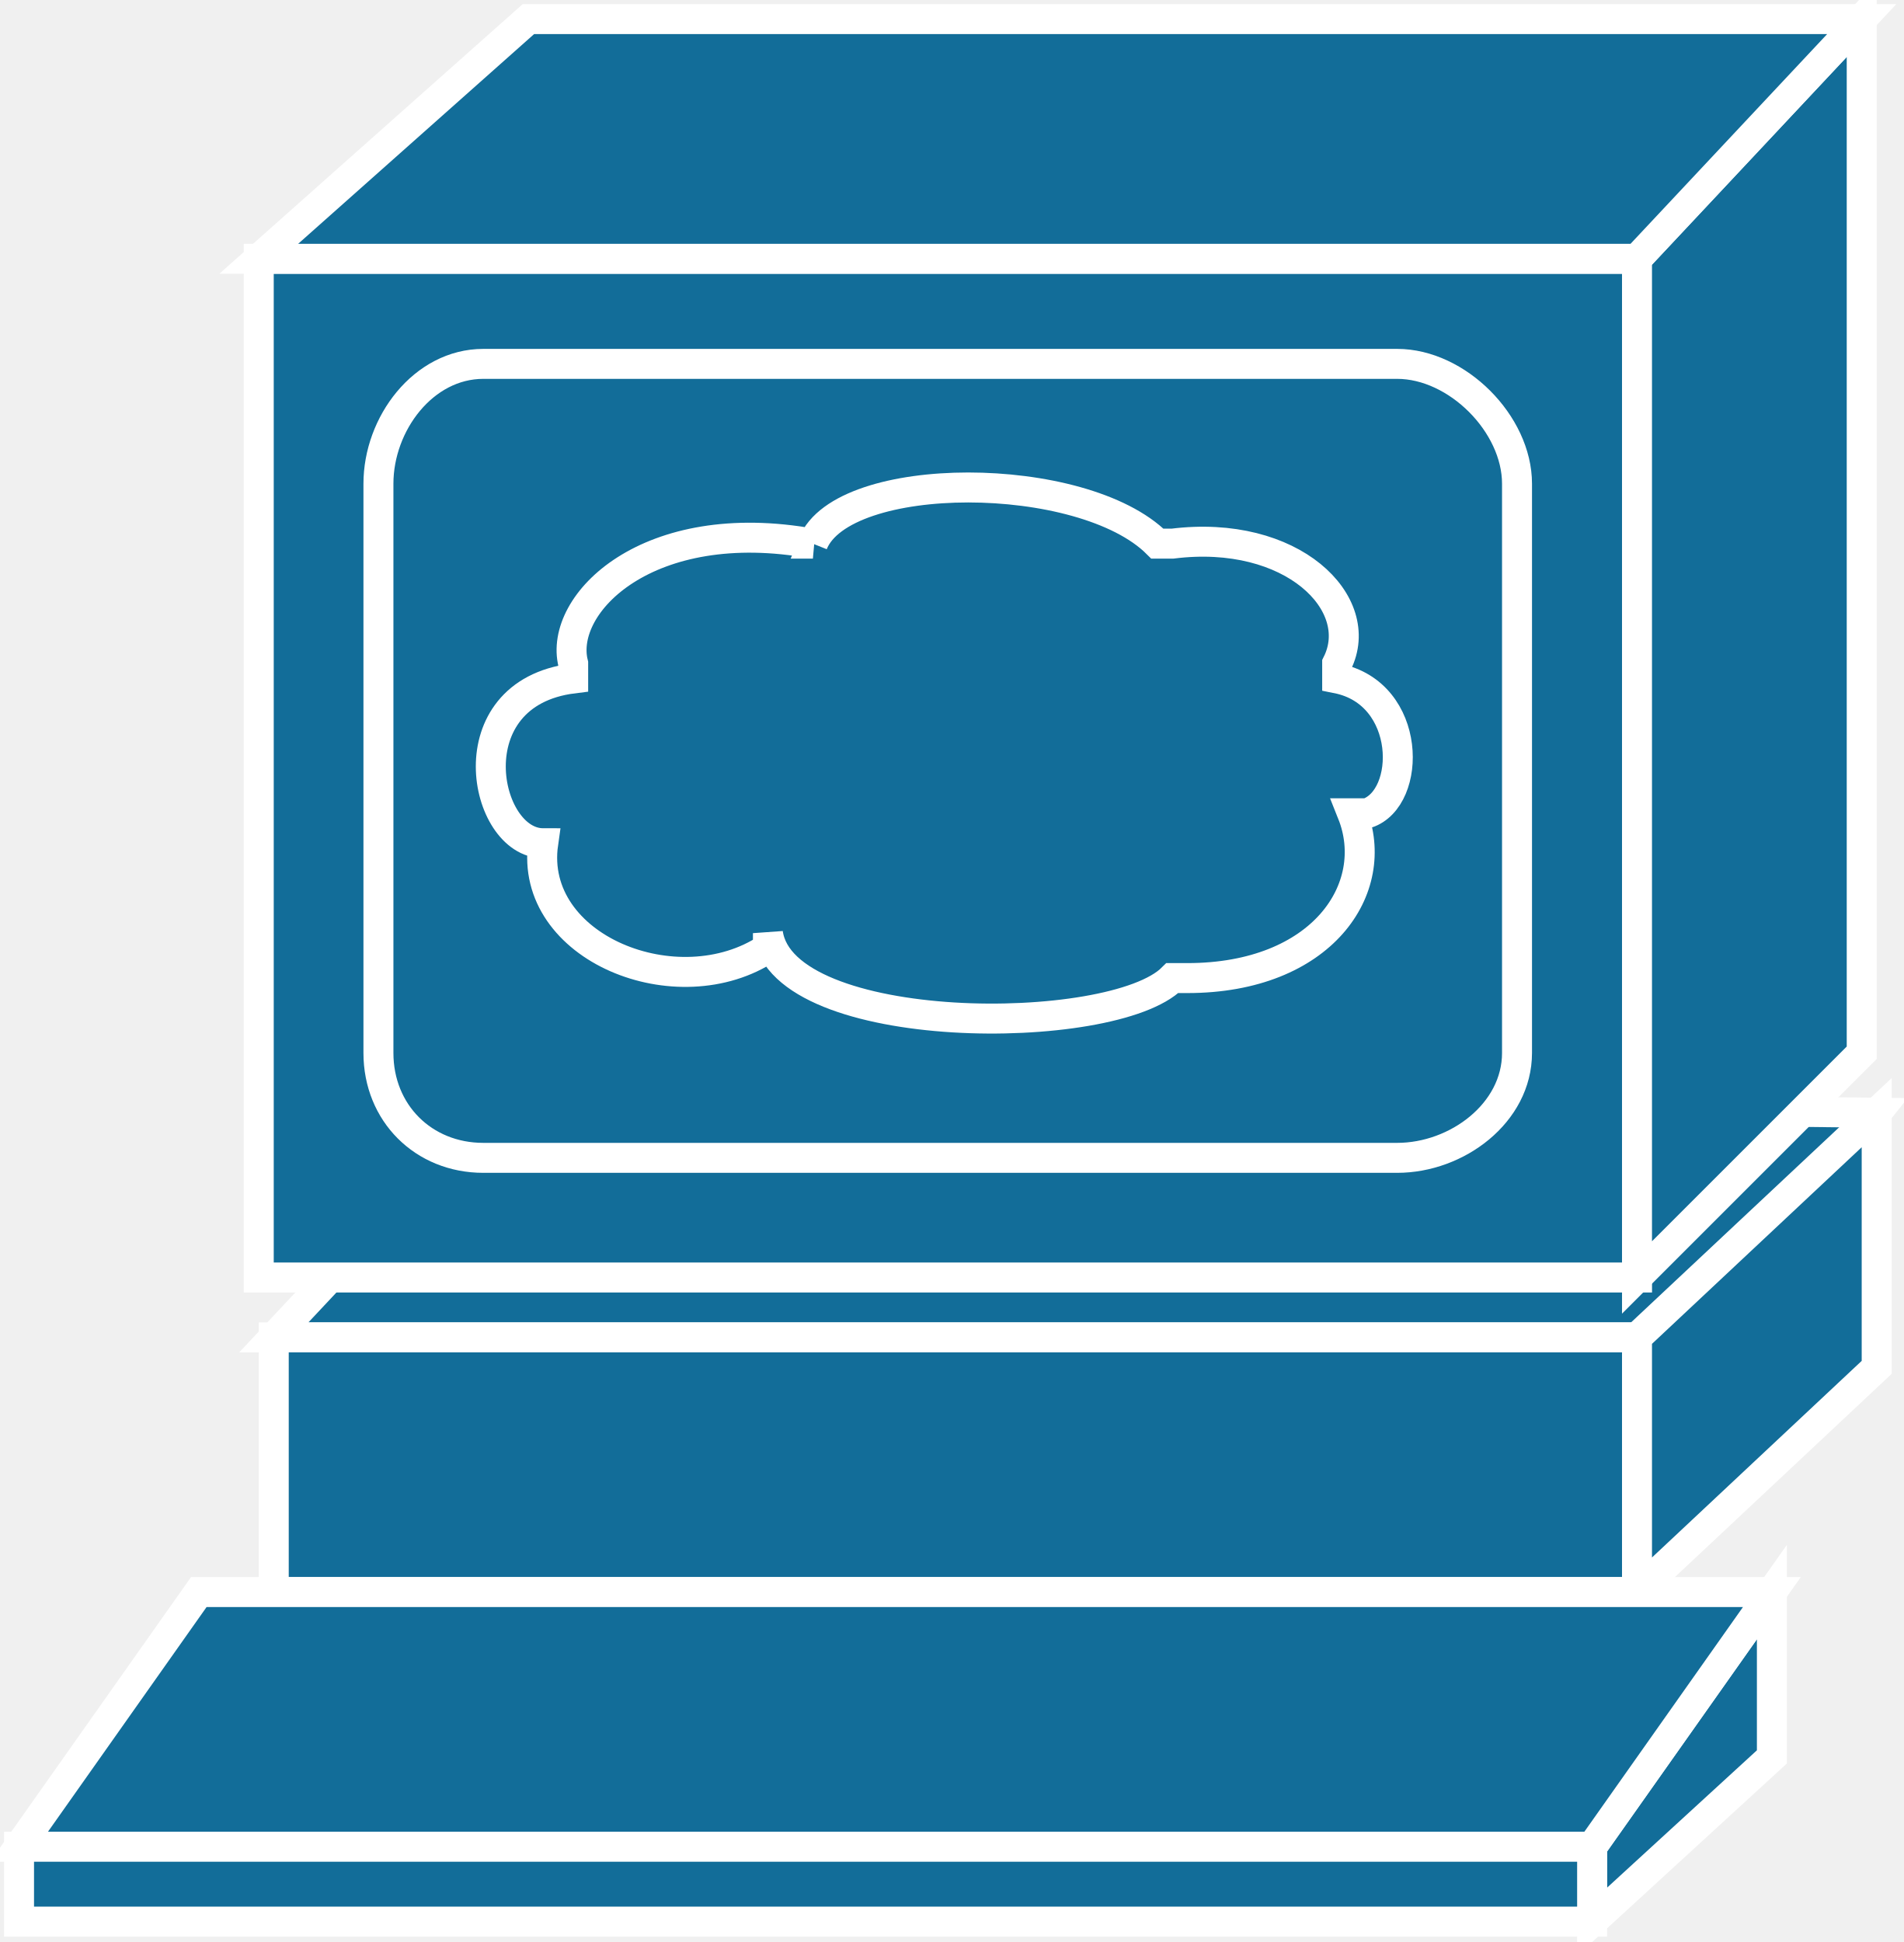
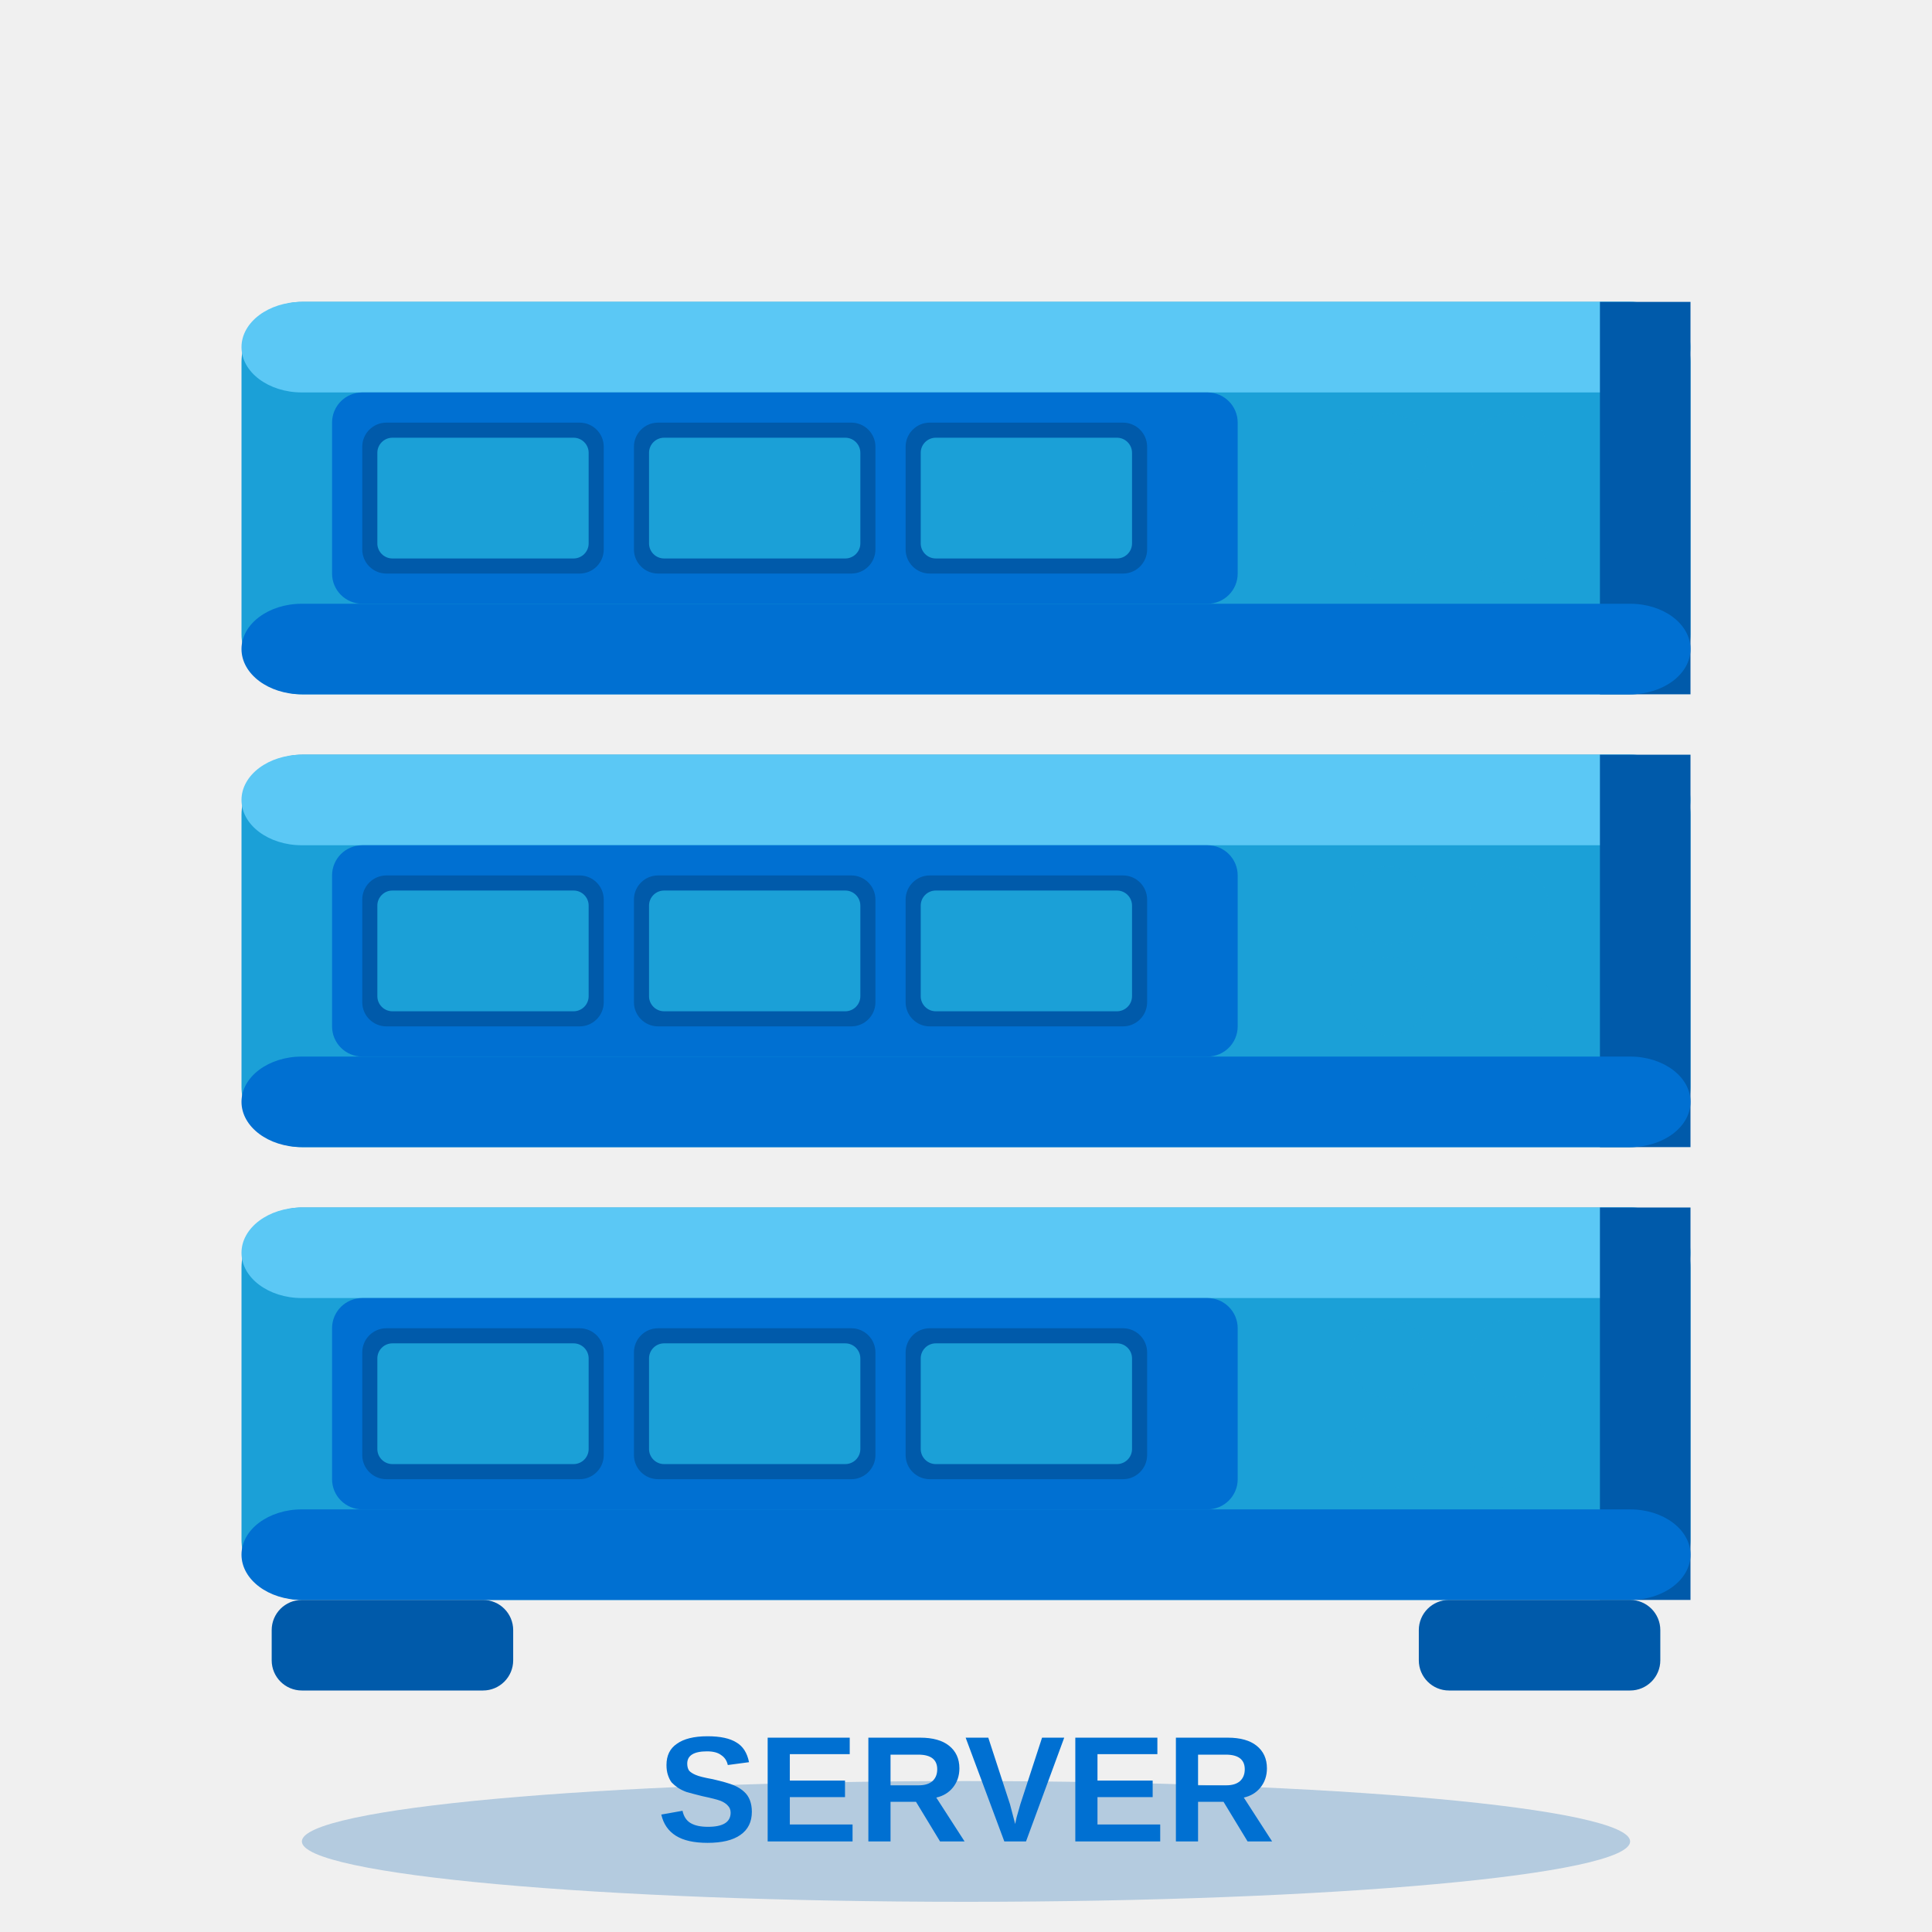
- <svg xmlns="http://www.w3.org/2000/svg" xmlns:xlink="http://www.w3.org/1999/xlink" viewBox="0 0 50 51" fill="#fff" fill-rule="evenodd" stroke="#000" stroke-linecap="round" stroke-linejoin="round">
-   <use xlink:href="#A" x=".5" y=".5" />
-   <symbol id="A" overflow="visible">
-     <g stroke="#fff" stroke-linejoin="miter" fill="#126d99" stroke-width=".787">
-       <path d="M48.785 28.722l-4.721 5.901H6.689l5.901-6.294 36.195.393z" />
-       <path d="M6.689 41.31v-6.689h35.802v6.689H6.689zM6.295 6.297H42.49v26.752H6.295V6.297z" />
-       <path d="M42.489 33.048l5.901-5.901V0l-5.901 6.295v26.752zm0 8.262v-6.689l6.294-5.901v6.689l-6.294 5.901z" />
-     </g>
-     <use xlink:href="#C" stroke="none" fill="#126d99" />
-     <g stroke="#fff" stroke-linejoin="miter" stroke-width=".787">
-       <use xlink:href="#C" fill="none" />
-       <g fill="#126d99">
-         <path d="M48.391.001H13.377L6.295 6.296H42.49L48.391.001zM41.31 49.966v-1.967l4.721-6.688v4.328l-4.721 4.328z" />
-         <path d="M41.31 47.998H0l4.721-6.688h41.31l-4.721 6.688z" />
-         <path d="M41.31 47.998v1.967H0v-1.967h41.31z" />
-       </g>
-     </g>
-     <use xlink:href="#D" stroke="none" fill="#126d99" />
-     <use xlink:href="#D" stroke="#fff" stroke-linejoin="miter" fill="none" stroke-width=".787" />
-   </symbol>
-   <defs>
-     <path id="C" d="M12.192 9.056h23.999c1.574 0 3.147 1.574 3.147 3.147v14.95c0 1.574-1.574 2.754-3.147 2.754H12.192c-1.574 0-2.754-1.18-2.754-2.754v-14.95c0-1.574 1.18-3.147 2.754-3.147z" />
-     <path id="D" d="M20.847 13.777c-4.328-.787-6.688 1.574-6.295 3.147v.393c-3.147.393-2.36 4.328-.787 4.328-.393 2.754 3.541 4.328 5.901 2.754v-.393c.393 2.754 9.049 2.754 10.622 1.18h.393c3.541 0 5.114-2.36 4.328-4.328h.393c1.18-.393 1.18-3.147-.787-3.541v-.393c.787-1.574-1.18-3.541-4.328-3.147h-.393c-1.967-1.967-8.262-1.967-9.049 0z" />
-   </defs>
+ <svg xmlns="http://www.w3.org/2000/svg" width="64" height="64" viewBox="0 0 64 64">
+   <ellipse cx="32" cy="61" rx="22" ry="2" fill="#005aaa" opacity="0.25" />
+   <rect x="8" y="10" width="48" height="13" rx="2" fill="#1ba0d7" />
+   <rect x="8" y="10" width="48" height="3" rx="2" fill="#5bc8f5" />
+   <rect x="53" y="10" width="3" height="13" rx="0" fill="#005aaa" />
+   <rect x="8" y="20" width="48" height="3" rx="2" fill="#0070d2" />
+   <rect x="11" y="13" width="30" height="7" rx="1" fill="#0070d2" />
+   <rect x="12" y="14" width="8" height="5" rx="0.8" fill="#005aaa" />
+   <rect x="12.5" y="14.5" width="7" height="4" rx="0.5" fill="#1ba0d7" />
+   <rect x="21" y="14" width="8" height="5" rx="0.8" fill="#005aaa" />
+   <rect x="21.5" y="14.5" width="7" height="4" rx="0.5" fill="#1ba0d7" />
+   <rect x="30" y="14" width="8" height="5" rx="0.8" fill="#005aaa" />
+   <rect x="30.5" y="14.5" width="7" height="4" rx="0.5" fill="#1ba0d7" />
+   <circle cx="46" cy="15" r="1.3" fill="#1ba0d7" opacity="0.9" />
+   <circle cx="46" cy="18" r="1.3" fill="#1ba0d7" opacity="0.7" />
+   <circle cx="50" cy="15" r="1.3" fill="#1ba0d7" opacity="0.5" />
+   <circle cx="50" cy="18" r="1.3" fill="#1ba0d7" opacity="0.4" />
+   <rect x="8" y="25" width="48" height="13" rx="2" fill="#1ba0d7" />
+   <rect x="8" y="25" width="48" height="3" rx="2" fill="#5bc8f5" />
+   <rect x="53" y="25" width="3" height="13" rx="0" fill="#005aaa" />
+   <rect x="8" y="35" width="48" height="3" rx="2" fill="#0070d2" />
+   <rect x="11" y="28" width="30" height="7" rx="1" fill="#0070d2" />
+   <rect x="12" y="29" width="8" height="5" rx="0.8" fill="#005aaa" />
+   <rect x="12.5" y="29.5" width="7" height="4" rx="0.5" fill="#1ba0d7" />
+   <rect x="21" y="29" width="8" height="5" rx="0.8" fill="#005aaa" />
+   <rect x="21.5" y="29.5" width="7" height="4" rx="0.5" fill="#1ba0d7" />
+   <rect x="30" y="29" width="8" height="5" rx="0.8" fill="#005aaa" />
+   <rect x="30.5" y="29.5" width="7" height="4" rx="0.5" fill="#1ba0d7" />
+   <circle cx="46" cy="30" r="1.3" fill="#1ba0d7" opacity="0.9" />
+   <circle cx="46" cy="33" r="1.3" fill="#1ba0d7" opacity="0.7" />
+   <circle cx="50" cy="30" r="1.3" fill="#1ba0d7" opacity="0.5" />
+   <circle cx="50" cy="33" r="1.3" fill="#1ba0d7" opacity="0.4" />
+   <rect x="8" y="40" width="48" height="13" rx="2" fill="#1ba0d7" />
+   <rect x="8" y="40" width="48" height="3" rx="2" fill="#5bc8f5" />
+   <rect x="53" y="40" width="3" height="13" rx="0" fill="#005aaa" />
+   <rect x="8" y="50" width="48" height="3" rx="2" fill="#0070d2" />
+   <rect x="11" y="43" width="30" height="7" rx="1" fill="#0070d2" />
+   <rect x="12" y="44" width="8" height="5" rx="0.8" fill="#005aaa" />
+   <rect x="12.5" y="44.5" width="7" height="4" rx="0.5" fill="#1ba0d7" />
+   <rect x="21" y="44" width="8" height="5" rx="0.8" fill="#005aaa" />
+   <rect x="21.5" y="44.5" width="7" height="4" rx="0.5" fill="#1ba0d7" />
+   <rect x="30" y="44" width="8" height="5" rx="0.8" fill="#005aaa" />
+   <rect x="30.5" y="44.5" width="7" height="4" rx="0.5" fill="#1ba0d7" />
+   <circle cx="46" cy="45" r="1.3" fill="#1ba0d7" opacity="0.9" />
+   <circle cx="46" cy="48" r="1.3" fill="#1ba0d7" opacity="0.7" />
+   <circle cx="50" cy="45" r="1.3" fill="#1ba0d7" opacity="0.5" />
+   <circle cx="50" cy="48" r="1.3" fill="#1ba0d7" opacity="0.4" />
+   <rect x="9" y="53" width="8" height="3" rx="1" fill="#005aaa" />
+   <rect x="47" y="53" width="8" height="3" rx="1" fill="#005aaa" />
+   <text x="32" y="61" text-anchor="middle" font-family="Arial" font-size="5" font-weight="bold" fill="#0070d2">SERVER</text>
</svg>
